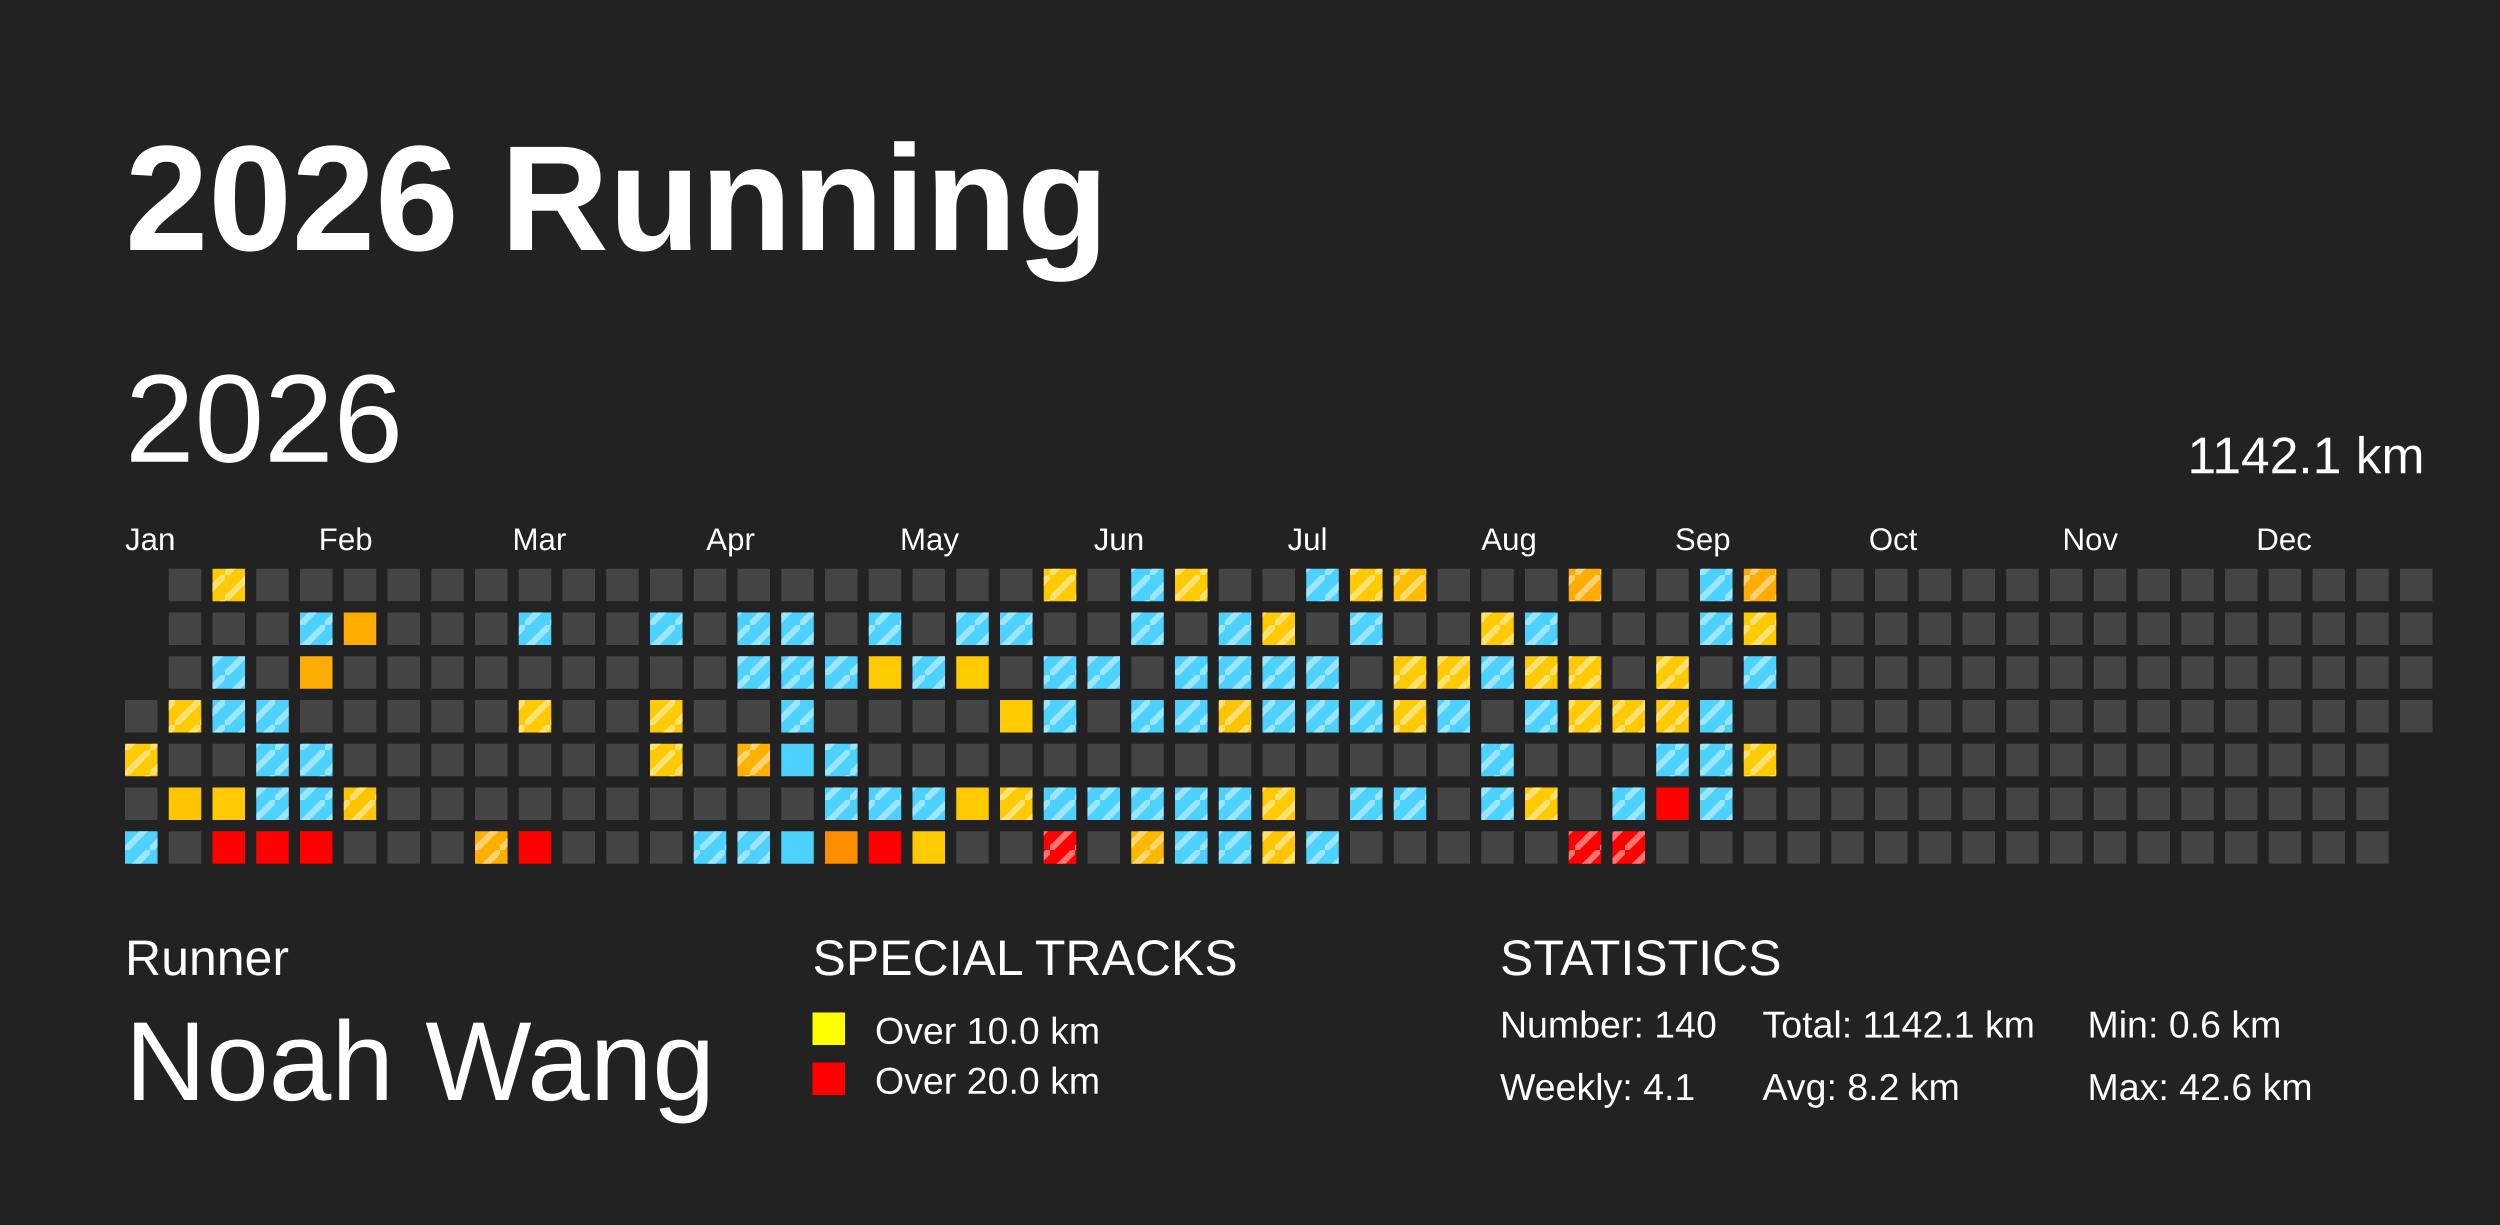
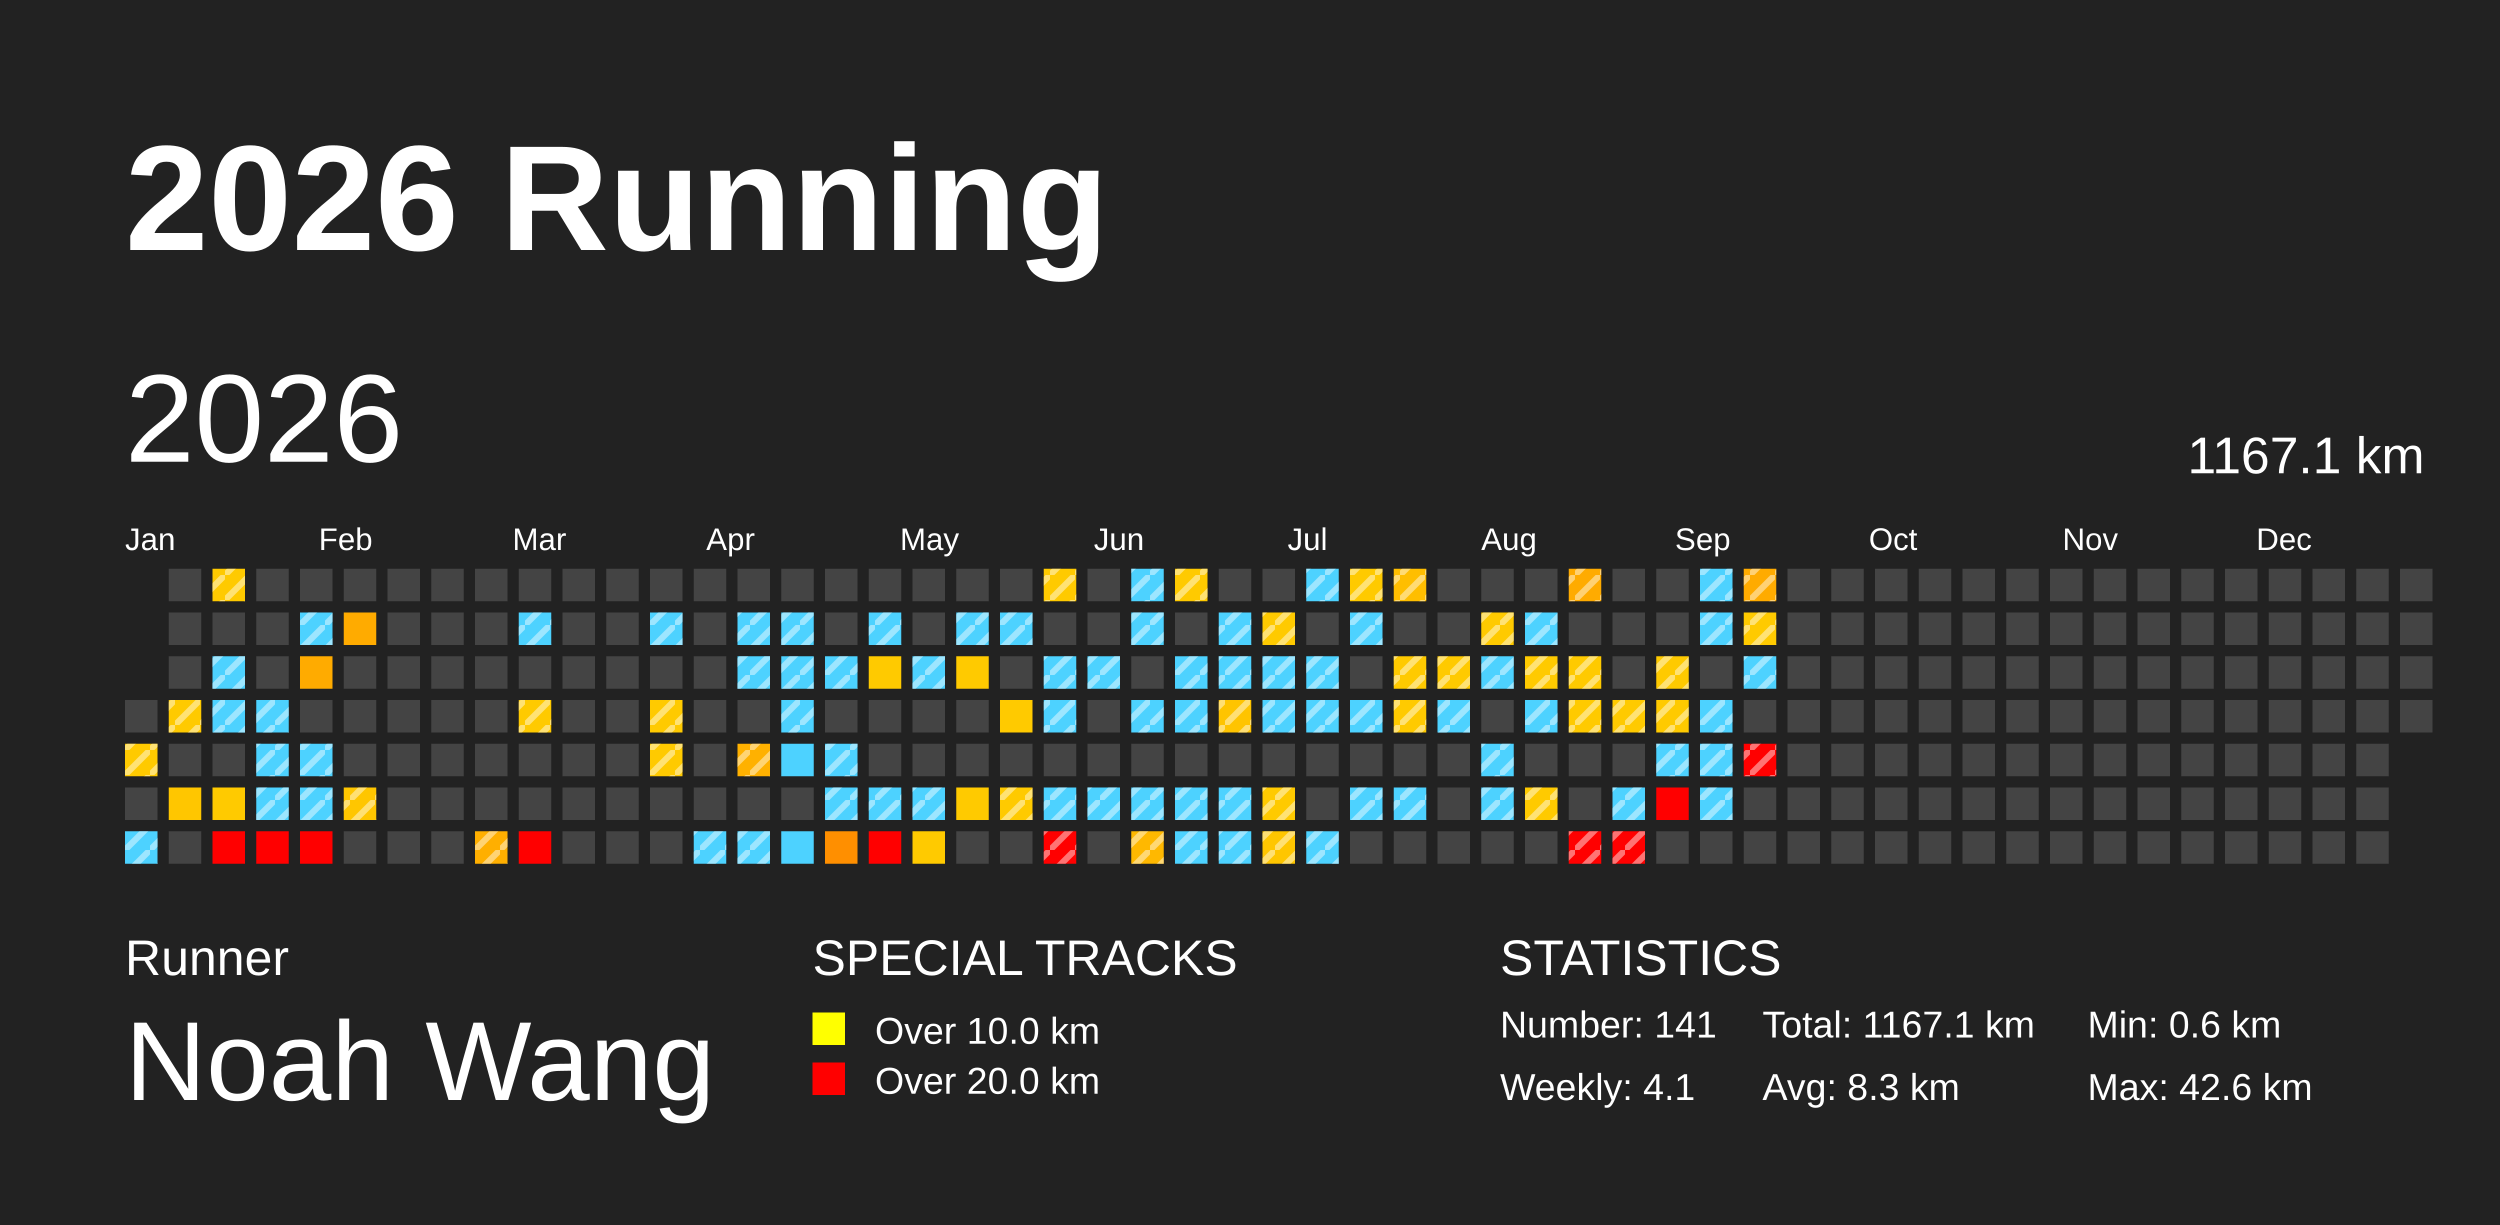
<svg xmlns="http://www.w3.org/2000/svg" baseProfile="full" height="98mm" version="1.1" viewBox="0,0,200,98" width="200mm">
  <defs>
    <pattern height="2" id="indoor-stripe" patternUnits="userSpaceOnUse" width="2">
      <line stroke="white" stroke-opacity="0.45" stroke-width="0.5" x1="0" x2="2" y1="2" y2="0" />
    </pattern>
  </defs>
  <rect fill="#222222" height="98" width="200" x="0" y="0" />
  <text fill="#FFFFFF" style="font-size:12px; font-family:Arial; font-weight:bold;" x="10" y="20">2026 Running</text>
  <text fill="#FFFFFF" style="font-size:4px; font-family:Arial" x="10" y="78">Runner</text>
  <text fill="#FFFFFF" style="font-size:9px; font-family:Arial" x="10" y="88">Noah Wang</text>
  <text fill="#FFFFFF" style="font-size:4px; font-family:Arial" x="65" y="78">SPECIAL TRACKS</text>
  <rect fill="yellow" height="2.6" width="2.6" x="65" y="81" />
  <text fill="#FFFFFF" style="font-size:3px; font-family:Arial" x="70" y="83.5">Over 10.0 km</text>
  <rect fill="red" height="2.6" width="2.6" x="65" y="85" />
  <text fill="#FFFFFF" style="font-size:3px; font-family:Arial" x="70" y="87.5">Over 20.0 km</text>
  <text fill="#FFFFFF" style="font-size:4px; font-family:Arial" x="120" y="78">STATISTICS</text>
-   <text fill="#FFFFFF" style="font-size:3px; font-family:Arial" x="120" y="83">Number: 140</text>
+   <text fill="#FFFFFF" style="font-size:3px; font-family:Arial" x="120" y="83">Number: 141</text>
  <text fill="#FFFFFF" style="font-size:3px; font-family:Arial" x="120" y="88">Weekly: 4.1</text>
-   <text fill="#FFFFFF" style="font-size:3px; font-family:Arial" x="141" y="83">Total: 1142.1 km</text>
-   <text fill="#FFFFFF" style="font-size:3px; font-family:Arial" x="141" y="88">Avg: 8.2 km</text>
+   <text fill="#FFFFFF" style="font-size:3px; font-family:Arial" x="141" y="83">Total: 1167.1 km</text>
+   <text fill="#FFFFFF" style="font-size:3px; font-family:Arial" x="141" y="88">Avg: 8.3 km</text>
  <text fill="#FFFFFF" style="font-size:3px; font-family:Arial" x="167" y="83">Min: 0.6 km</text>
  <text fill="#FFFFFF" style="font-size:3px; font-family:Arial" x="167" y="88">Max: 42.6 km</text>
  <text dominant-baseline="hanging" fill="#FFFFFF" style="font-size:10.0px; font-family:Arial;" x="10" y="30">2026</text>
-   <text dominant-baseline="hanging" fill="#FFFFFF" style="font-size:4.125px; font-family:Arial;" x="175" y="35">1142.1 km</text>
+   <text dominant-baseline="hanging" fill="#FFFFFF" style="font-size:4.125px; font-family:Arial;" x="175" y="35">1167.1 km</text>
  <text fill="#FFFFFF" style="font-size:2.5px; font-family:Arial" x="10.0" y="44">Jan</text>
  <text fill="#FFFFFF" style="font-size:2.5px; font-family:Arial" x="25.5" y="44">Feb</text>
  <text fill="#FFFFFF" style="font-size:2.5px; font-family:Arial" x="41.0" y="44">Mar</text>
  <text fill="#FFFFFF" style="font-size:2.5px; font-family:Arial" x="56.5" y="44">Apr</text>
  <text fill="#FFFFFF" style="font-size:2.5px; font-family:Arial" x="72.0" y="44">May</text>
  <text fill="#FFFFFF" style="font-size:2.5px; font-family:Arial" x="87.5" y="44">Jun</text>
  <text fill="#FFFFFF" style="font-size:2.5px; font-family:Arial" x="103.0" y="44">Jul</text>
  <text fill="#FFFFFF" style="font-size:2.5px; font-family:Arial" x="118.5" y="44">Aug</text>
  <text fill="#FFFFFF" style="font-size:2.5px; font-family:Arial" x="134.0" y="44">Sep</text>
  <text fill="#FFFFFF" style="font-size:2.5px; font-family:Arial" x="149.5" y="44">Oct</text>
  <text fill="#FFFFFF" style="font-size:2.5px; font-family:Arial" x="165.0" y="44">Nov</text>
  <text fill="#FFFFFF" style="font-size:2.5px; font-family:Arial" x="180.5" y="44">Dec</text>
  <rect fill="#444444" height="2.6" width="2.6" x="10.0" y="56.0" />
  <rect fill="#ffca00" height="2.6" width="2.6" x="10.0" y="59.5" />
  <rect fill="url(#indoor-stripe)" height="2.6" style="pointer-events: none;" width="2.6" x="10.0" y="59.5" />
  <rect fill="#444444" height="2.6" width="2.6" x="10.0" y="63.0" />
  <rect fill="#4dd2ff" height="2.6" width="2.6" x="10.0" y="66.5" />
  <rect fill="url(#indoor-stripe)" height="2.6" style="pointer-events: none;" width="2.6" x="10.0" y="66.5" />
  <rect fill="#444444" height="2.6" width="2.6" x="13.5" y="45.5" />
  <rect fill="#444444" height="2.6" width="2.6" x="13.5" y="49.0" />
  <rect fill="#444444" height="2.6" width="2.6" x="13.5" y="52.5" />
  <rect fill="#ffca00" height="2.6" width="2.6" x="13.5" y="56.0" />
  <rect fill="url(#indoor-stripe)" height="2.6" style="pointer-events: none;" width="2.6" x="13.5" y="56.0" />
  <rect fill="#444444" height="2.6" width="2.6" x="13.5" y="59.5" />
  <rect fill="#ffc600" height="2.6" width="2.6" x="13.5" y="63.0" />
  <rect fill="#444444" height="2.6" width="2.6" x="13.5" y="66.5" />
  <rect fill="#ffca00" height="2.6" width="2.6" x="17.0" y="45.5" />
  <rect fill="url(#indoor-stripe)" height="2.6" style="pointer-events: none;" width="2.6" x="17.0" y="45.5" />
  <rect fill="#444444" height="2.6" width="2.6" x="17.0" y="49.0" />
  <rect fill="#4dd2ff" height="2.6" width="2.6" x="17.0" y="52.5" />
  <rect fill="url(#indoor-stripe)" height="2.6" style="pointer-events: none;" width="2.6" x="17.0" y="52.5" />
  <rect fill="#4dd2ff" height="2.6" width="2.6" x="17.0" y="56.0" />
  <rect fill="url(#indoor-stripe)" height="2.6" style="pointer-events: none;" width="2.6" x="17.0" y="56.0" />
  <rect fill="#444444" height="2.6" width="2.6" x="17.0" y="59.5" />
  <rect fill="#ffca00" height="2.6" width="2.6" x="17.0" y="63.0" />
  <rect fill="red" height="2.6" width="2.6" x="17.0" y="66.5" />
  <rect fill="#444444" height="2.6" width="2.6" x="20.5" y="45.5" />
  <rect fill="#444444" height="2.6" width="2.6" x="20.5" y="49.0" />
  <rect fill="#444444" height="2.6" width="2.6" x="20.5" y="52.5" />
  <rect fill="#4dd2ff" height="2.6" width="2.6" x="20.5" y="56.0" />
  <rect fill="url(#indoor-stripe)" height="2.6" style="pointer-events: none;" width="2.6" x="20.5" y="56.0" />
  <rect fill="#4dd2ff" height="2.6" width="2.6" x="20.5" y="59.5" />
  <rect fill="url(#indoor-stripe)" height="2.6" style="pointer-events: none;" width="2.6" x="20.5" y="59.5" />
  <rect fill="#4dd2ff" height="2.6" width="2.6" x="20.5" y="63.0" />
  <rect fill="url(#indoor-stripe)" height="2.6" style="pointer-events: none;" width="2.6" x="20.5" y="63.0" />
  <rect fill="red" height="2.6" width="2.6" x="20.5" y="66.5" />
  <rect fill="#444444" height="2.6" width="2.6" x="24.0" y="45.5" />
  <rect fill="#4dd2ff" height="2.6" width="2.6" x="24.0" y="49.0" />
  <rect fill="url(#indoor-stripe)" height="2.6" style="pointer-events: none;" width="2.6" x="24.0" y="49.0" />
  <rect fill="#ffab00" height="2.6" width="2.6" x="24.0" y="52.5" />
  <rect fill="#444444" height="2.6" width="2.6" x="24.0" y="56.0" />
  <rect fill="#4dd2ff" height="2.6" width="2.6" x="24.0" y="59.5" />
  <rect fill="url(#indoor-stripe)" height="2.6" style="pointer-events: none;" width="2.6" x="24.0" y="59.5" />
  <rect fill="#4dd2ff" height="2.6" width="2.6" x="24.0" y="63.0" />
  <rect fill="url(#indoor-stripe)" height="2.6" style="pointer-events: none;" width="2.6" x="24.0" y="63.0" />
  <rect fill="red" height="2.6" width="2.6" x="24.0" y="66.5" />
  <rect fill="#444444" height="2.6" width="2.6" x="27.5" y="45.5" />
  <rect fill="#ffab00" height="2.6" width="2.6" x="27.5" y="49.0" />
  <rect fill="#444444" height="2.6" width="2.6" x="27.5" y="52.5" />
  <rect fill="#444444" height="2.6" width="2.6" x="27.5" y="56.0" />
  <rect fill="#444444" height="2.6" width="2.6" x="27.5" y="59.5" />
  <rect fill="#ffc600" height="2.6" width="2.6" x="27.5" y="63.0" />
  <rect fill="url(#indoor-stripe)" height="2.6" style="pointer-events: none;" width="2.6" x="27.5" y="63.0" />
  <rect fill="#444444" height="2.6" width="2.6" x="27.5" y="66.5" />
  <rect fill="#444444" height="2.6" width="2.6" x="31.0" y="45.5" />
  <rect fill="#444444" height="2.6" width="2.6" x="31.0" y="49.0" />
  <rect fill="#444444" height="2.6" width="2.6" x="31.0" y="52.5" />
  <rect fill="#444444" height="2.6" width="2.6" x="31.0" y="56.0" />
  <rect fill="#444444" height="2.6" width="2.6" x="31.0" y="59.5" />
  <rect fill="#444444" height="2.6" width="2.6" x="31.0" y="63.0" />
  <rect fill="#444444" height="2.6" width="2.6" x="31.0" y="66.5" />
  <rect fill="#444444" height="2.6" width="2.6" x="34.5" y="45.5" />
  <rect fill="#444444" height="2.6" width="2.6" x="34.5" y="49.0" />
  <rect fill="#444444" height="2.6" width="2.6" x="34.5" y="52.5" />
  <rect fill="#444444" height="2.6" width="2.6" x="34.5" y="56.0" />
  <rect fill="#444444" height="2.6" width="2.6" x="34.5" y="59.5" />
  <rect fill="#444444" height="2.6" width="2.6" x="34.5" y="63.0" />
  <rect fill="#444444" height="2.6" width="2.6" x="34.5" y="66.5" />
  <rect fill="#444444" height="2.6" width="2.6" x="38.0" y="45.5" />
  <rect fill="#444444" height="2.6" width="2.6" x="38.0" y="49.0" />
  <rect fill="#444444" height="2.6" width="2.6" x="38.0" y="52.5" />
  <rect fill="#444444" height="2.6" width="2.6" x="38.0" y="56.0" />
  <rect fill="#444444" height="2.6" width="2.6" x="38.0" y="59.5" />
  <rect fill="#444444" height="2.6" width="2.6" x="38.0" y="63.0" />
  <rect fill="#ffaf00" height="2.6" width="2.6" x="38.0" y="66.5" />
  <rect fill="url(#indoor-stripe)" height="2.6" style="pointer-events: none;" width="2.6" x="38.0" y="66.5" />
  <rect fill="#444444" height="2.6" width="2.6" x="41.5" y="45.5" />
  <rect fill="#4dd2ff" height="2.6" width="2.6" x="41.5" y="49.0" />
  <rect fill="url(#indoor-stripe)" height="2.6" style="pointer-events: none;" width="2.6" x="41.5" y="49.0" />
  <rect fill="#444444" height="2.6" width="2.6" x="41.5" y="52.5" />
  <rect fill="#ffca00" height="2.6" width="2.6" x="41.5" y="56.0" />
  <rect fill="url(#indoor-stripe)" height="2.6" style="pointer-events: none;" width="2.6" x="41.5" y="56.0" />
  <rect fill="#444444" height="2.6" width="2.6" x="41.5" y="59.5" />
  <rect fill="#444444" height="2.6" width="2.6" x="41.5" y="63.0" />
  <rect fill="red" height="2.6" width="2.6" x="41.5" y="66.5" />
  <rect fill="#444444" height="2.6" width="2.6" x="45.0" y="45.5" />
  <rect fill="#444444" height="2.6" width="2.6" x="45.0" y="49.0" />
  <rect fill="#444444" height="2.6" width="2.6" x="45.0" y="52.5" />
  <rect fill="#444444" height="2.6" width="2.6" x="45.0" y="56.0" />
  <rect fill="#444444" height="2.6" width="2.6" x="45.0" y="59.5" />
  <rect fill="#444444" height="2.6" width="2.6" x="45.0" y="63.0" />
  <rect fill="#444444" height="2.6" width="2.6" x="45.0" y="66.5" />
  <rect fill="#444444" height="2.6" width="2.6" x="48.5" y="45.5" />
  <rect fill="#444444" height="2.6" width="2.6" x="48.5" y="49.0" />
  <rect fill="#444444" height="2.6" width="2.6" x="48.5" y="52.5" />
  <rect fill="#444444" height="2.6" width="2.6" x="48.5" y="56.0" />
  <rect fill="#444444" height="2.6" width="2.6" x="48.5" y="59.5" />
  <rect fill="#444444" height="2.6" width="2.6" x="48.5" y="63.0" />
  <rect fill="#444444" height="2.6" width="2.6" x="48.5" y="66.5" />
  <rect fill="#444444" height="2.6" width="2.6" x="52.0" y="45.5" />
  <rect fill="#4dd2ff" height="2.6" width="2.6" x="52.0" y="49.0" />
  <rect fill="url(#indoor-stripe)" height="2.6" style="pointer-events: none;" width="2.6" x="52.0" y="49.0" />
  <rect fill="#444444" height="2.6" width="2.6" x="52.0" y="52.5" />
  <rect fill="#ffca00" height="2.6" width="2.6" x="52.0" y="56.0" />
  <rect fill="url(#indoor-stripe)" height="2.6" style="pointer-events: none;" width="2.6" x="52.0" y="56.0" />
  <rect fill="#ffca00" height="2.6" width="2.6" x="52.0" y="59.5" />
  <rect fill="url(#indoor-stripe)" height="2.6" style="pointer-events: none;" width="2.6" x="52.0" y="59.5" />
  <rect fill="#444444" height="2.6" width="2.6" x="52.0" y="63.0" />
  <rect fill="#444444" height="2.6" width="2.6" x="52.0" y="66.5" />
  <rect fill="#444444" height="2.6" width="2.6" x="55.5" y="45.5" />
  <rect fill="#444444" height="2.6" width="2.6" x="55.5" y="49.0" />
  <rect fill="#444444" height="2.6" width="2.6" x="55.5" y="52.5" />
  <rect fill="#444444" height="2.6" width="2.6" x="55.5" y="56.0" />
  <rect fill="#444444" height="2.6" width="2.6" x="55.5" y="59.5" />
  <rect fill="#444444" height="2.6" width="2.6" x="55.5" y="63.0" />
  <rect fill="#4dd2ff" height="2.6" width="2.6" x="55.5" y="66.5" />
  <rect fill="url(#indoor-stripe)" height="2.6" style="pointer-events: none;" width="2.6" x="55.5" y="66.5" />
  <rect fill="#444444" height="2.6" width="2.6" x="59.0" y="45.5" />
  <rect fill="#4dd2ff" height="2.6" width="2.6" x="59.0" y="49.0" />
  <rect fill="url(#indoor-stripe)" height="2.6" style="pointer-events: none;" width="2.6" x="59.0" y="49.0" />
  <rect fill="#4dd2ff" height="2.6" width="2.6" x="59.0" y="52.5" />
  <rect fill="url(#indoor-stripe)" height="2.6" style="pointer-events: none;" width="2.6" x="59.0" y="52.5" />
  <rect fill="#444444" height="2.6" width="2.6" x="59.0" y="56.0" />
  <rect fill="#ffb100" height="2.6" width="2.6" x="59.0" y="59.5" />
  <rect fill="url(#indoor-stripe)" height="2.6" style="pointer-events: none;" width="2.6" x="59.0" y="59.5" />
  <rect fill="#444444" height="2.6" width="2.6" x="59.0" y="63.0" />
  <rect fill="#4dd2ff" height="2.6" width="2.6" x="59.0" y="66.5" />
  <rect fill="url(#indoor-stripe)" height="2.6" style="pointer-events: none;" width="2.6" x="59.0" y="66.5" />
  <rect fill="#444444" height="2.6" width="2.6" x="62.5" y="45.5" />
  <rect fill="#4dd2ff" height="2.6" width="2.6" x="62.5" y="49.0" />
  <rect fill="url(#indoor-stripe)" height="2.6" style="pointer-events: none;" width="2.6" x="62.5" y="49.0" />
  <rect fill="#4dd2ff" height="2.6" width="2.6" x="62.5" y="52.5" />
  <rect fill="url(#indoor-stripe)" height="2.6" style="pointer-events: none;" width="2.6" x="62.5" y="52.5" />
  <rect fill="#4dd2ff" height="2.6" width="2.6" x="62.5" y="56.0" />
  <rect fill="url(#indoor-stripe)" height="2.6" style="pointer-events: none;" width="2.6" x="62.5" y="56.0" />
  <rect fill="#4dd2ff" height="2.6" width="2.6" x="62.5" y="59.5" />
  <rect fill="#444444" height="2.6" width="2.6" x="62.5" y="63.0" />
  <rect fill="#4dd2ff" height="2.6" width="2.6" x="62.5" y="66.5" />
  <rect fill="#444444" height="2.6" width="2.6" x="66.0" y="45.5" />
  <rect fill="#444444" height="2.6" width="2.6" x="66.0" y="49.0" />
  <rect fill="#4dd2ff" height="2.6" width="2.6" x="66.0" y="52.5" />
  <rect fill="url(#indoor-stripe)" height="2.6" style="pointer-events: none;" width="2.6" x="66.0" y="52.5" />
  <rect fill="#444444" height="2.6" width="2.6" x="66.0" y="56.0" />
  <rect fill="#4dd2ff" height="2.6" width="2.6" x="66.0" y="59.5" />
  <rect fill="url(#indoor-stripe)" height="2.6" style="pointer-events: none;" width="2.6" x="66.0" y="59.5" />
  <rect fill="#4dd2ff" height="2.6" width="2.6" x="66.0" y="63.0" />
  <rect fill="url(#indoor-stripe)" height="2.6" style="pointer-events: none;" width="2.6" x="66.0" y="63.0" />
  <rect fill="#ff8f00" height="2.6" width="2.6" x="66.0" y="66.5" />
  <rect fill="#444444" height="2.6" width="2.6" x="69.5" y="45.5" />
  <rect fill="#4dd2ff" height="2.6" width="2.6" x="69.5" y="49.0" />
  <rect fill="url(#indoor-stripe)" height="2.6" style="pointer-events: none;" width="2.6" x="69.5" y="49.0" />
  <rect fill="#ffca00" height="2.6" width="2.6" x="69.5" y="52.5" />
  <rect fill="#444444" height="2.6" width="2.6" x="69.5" y="56.0" />
  <rect fill="#444444" height="2.6" width="2.6" x="69.5" y="59.5" />
  <rect fill="#4dd2ff" height="2.6" width="2.6" x="69.5" y="63.0" />
  <rect fill="url(#indoor-stripe)" height="2.6" style="pointer-events: none;" width="2.6" x="69.5" y="63.0" />
  <rect fill="red" height="2.6" width="2.6" x="69.5" y="66.5" />
  <rect fill="#444444" height="2.6" width="2.6" x="73.0" y="45.5" />
  <rect fill="#444444" height="2.6" width="2.6" x="73.0" y="49.0" />
  <rect fill="#4dd2ff" height="2.6" width="2.6" x="73.0" y="52.5" />
  <rect fill="url(#indoor-stripe)" height="2.6" style="pointer-events: none;" width="2.6" x="73.0" y="52.5" />
  <rect fill="#444444" height="2.6" width="2.6" x="73.0" y="56.0" />
  <rect fill="#444444" height="2.6" width="2.6" x="73.0" y="59.5" />
  <rect fill="#4dd2ff" height="2.6" width="2.6" x="73.0" y="63.0" />
  <rect fill="url(#indoor-stripe)" height="2.6" style="pointer-events: none;" width="2.6" x="73.0" y="63.0" />
  <rect fill="#ffca00" height="2.6" width="2.6" x="73.0" y="66.5" />
  <rect fill="#444444" height="2.6" width="2.6" x="76.5" y="45.5" />
  <rect fill="#4dd2ff" height="2.6" width="2.6" x="76.5" y="49.0" />
  <rect fill="url(#indoor-stripe)" height="2.6" style="pointer-events: none;" width="2.6" x="76.5" y="49.0" />
  <rect fill="#ffca00" height="2.6" width="2.6" x="76.5" y="52.5" />
  <rect fill="#444444" height="2.6" width="2.6" x="76.5" y="56.0" />
  <rect fill="#444444" height="2.6" width="2.6" x="76.5" y="59.5" />
  <rect fill="#ffca00" height="2.6" width="2.6" x="76.5" y="63.0" />
  <rect fill="#444444" height="2.6" width="2.6" x="76.5" y="66.5" />
  <rect fill="#444444" height="2.6" width="2.6" x="80.0" y="45.5" />
  <rect fill="#4dd2ff" height="2.6" width="2.6" x="80.0" y="49.0" />
  <rect fill="url(#indoor-stripe)" height="2.6" style="pointer-events: none;" width="2.6" x="80.0" y="49.0" />
  <rect fill="#444444" height="2.6" width="2.6" x="80.0" y="52.5" />
  <rect fill="#ffca00" height="2.6" width="2.6" x="80.0" y="56.0" />
  <rect fill="#444444" height="2.6" width="2.6" x="80.0" y="59.5" />
  <rect fill="#ffca00" height="2.6" width="2.6" x="80.0" y="63.0" />
  <rect fill="url(#indoor-stripe)" height="2.6" style="pointer-events: none;" width="2.6" x="80.0" y="63.0" />
  <rect fill="#444444" height="2.6" width="2.6" x="80.0" y="66.5" />
  <rect fill="#ffca00" height="2.6" width="2.6" x="83.5" y="45.5" />
  <rect fill="url(#indoor-stripe)" height="2.6" style="pointer-events: none;" width="2.6" x="83.5" y="45.5" />
  <rect fill="#444444" height="2.6" width="2.6" x="83.5" y="49.0" />
  <rect fill="#4dd2ff" height="2.6" width="2.6" x="83.5" y="52.5" />
  <rect fill="url(#indoor-stripe)" height="2.6" style="pointer-events: none;" width="2.6" x="83.5" y="52.5" />
  <rect fill="#4dd2ff" height="2.6" width="2.6" x="83.5" y="56.0" />
  <rect fill="url(#indoor-stripe)" height="2.6" style="pointer-events: none;" width="2.6" x="83.5" y="56.0" />
  <rect fill="#444444" height="2.6" width="2.6" x="83.5" y="59.5" />
  <rect fill="#4dd2ff" height="2.6" width="2.6" x="83.5" y="63.0" />
  <rect fill="url(#indoor-stripe)" height="2.6" style="pointer-events: none;" width="2.6" x="83.5" y="63.0" />
  <rect fill="red" height="2.6" width="2.6" x="83.5" y="66.5" />
  <rect fill="url(#indoor-stripe)" height="2.6" style="pointer-events: none;" width="2.6" x="83.5" y="66.5" />
  <rect fill="#444444" height="2.6" width="2.6" x="87.0" y="45.5" />
  <rect fill="#444444" height="2.6" width="2.6" x="87.0" y="49.0" />
  <rect fill="#4dd2ff" height="2.6" width="2.6" x="87.0" y="52.5" />
  <rect fill="url(#indoor-stripe)" height="2.6" style="pointer-events: none;" width="2.6" x="87.0" y="52.5" />
  <rect fill="#444444" height="2.6" width="2.6" x="87.0" y="56.0" />
  <rect fill="#444444" height="2.6" width="2.6" x="87.0" y="59.5" />
  <rect fill="#4dd2ff" height="2.6" width="2.6" x="87.0" y="63.0" />
  <rect fill="url(#indoor-stripe)" height="2.6" style="pointer-events: none;" width="2.6" x="87.0" y="63.0" />
  <rect fill="#444444" height="2.6" width="2.6" x="87.0" y="66.5" />
  <rect fill="#4dd2ff" height="2.6" width="2.6" x="90.5" y="45.5" />
  <rect fill="url(#indoor-stripe)" height="2.6" style="pointer-events: none;" width="2.6" x="90.5" y="45.5" />
  <rect fill="#4dd2ff" height="2.6" width="2.6" x="90.5" y="49.0" />
  <rect fill="url(#indoor-stripe)" height="2.6" style="pointer-events: none;" width="2.6" x="90.5" y="49.0" />
  <rect fill="#444444" height="2.6" width="2.6" x="90.5" y="52.5" />
  <rect fill="#4dd2ff" height="2.6" width="2.6" x="90.5" y="56.0" />
  <rect fill="url(#indoor-stripe)" height="2.6" style="pointer-events: none;" width="2.6" x="90.5" y="56.0" />
  <rect fill="#444444" height="2.6" width="2.6" x="90.5" y="59.5" />
  <rect fill="#4dd2ff" height="2.6" width="2.6" x="90.5" y="63.0" />
  <rect fill="url(#indoor-stripe)" height="2.6" style="pointer-events: none;" width="2.6" x="90.5" y="63.0" />
  <rect fill="#ffb800" height="2.6" width="2.6" x="90.5" y="66.5" />
  <rect fill="url(#indoor-stripe)" height="2.6" style="pointer-events: none;" width="2.6" x="90.5" y="66.5" />
  <rect fill="#ffca00" height="2.6" width="2.6" x="94.0" y="45.5" />
  <rect fill="url(#indoor-stripe)" height="2.6" style="pointer-events: none;" width="2.6" x="94.0" y="45.5" />
  <rect fill="#444444" height="2.6" width="2.6" x="94.0" y="49.0" />
  <rect fill="#4dd2ff" height="2.6" width="2.6" x="94.0" y="52.5" />
  <rect fill="url(#indoor-stripe)" height="2.6" style="pointer-events: none;" width="2.6" x="94.0" y="52.5" />
  <rect fill="#4dd2ff" height="2.6" width="2.6" x="94.0" y="56.0" />
  <rect fill="url(#indoor-stripe)" height="2.6" style="pointer-events: none;" width="2.6" x="94.0" y="56.0" />
  <rect fill="#444444" height="2.6" width="2.6" x="94.0" y="59.5" />
  <rect fill="#4dd2ff" height="2.6" width="2.6" x="94.0" y="63.0" />
  <rect fill="url(#indoor-stripe)" height="2.6" style="pointer-events: none;" width="2.6" x="94.0" y="63.0" />
  <rect fill="#4dd2ff" height="2.6" width="2.6" x="94.0" y="66.5" />
  <rect fill="url(#indoor-stripe)" height="2.6" style="pointer-events: none;" width="2.6" x="94.0" y="66.5" />
  <rect fill="#444444" height="2.6" width="2.6" x="97.5" y="45.5" />
  <rect fill="#4dd2ff" height="2.6" width="2.6" x="97.5" y="49.0" />
  <rect fill="url(#indoor-stripe)" height="2.6" style="pointer-events: none;" width="2.6" x="97.5" y="49.0" />
  <rect fill="#4dd2ff" height="2.6" width="2.6" x="97.5" y="52.5" />
  <rect fill="url(#indoor-stripe)" height="2.6" style="pointer-events: none;" width="2.6" x="97.5" y="52.5" />
  <rect fill="#ffc400" height="2.6" width="2.6" x="97.5" y="56.0" />
  <rect fill="url(#indoor-stripe)" height="2.6" style="pointer-events: none;" width="2.6" x="97.5" y="56.0" />
  <rect fill="#444444" height="2.6" width="2.6" x="97.5" y="59.5" />
  <rect fill="#4dd2ff" height="2.6" width="2.6" x="97.5" y="63.0" />
  <rect fill="url(#indoor-stripe)" height="2.6" style="pointer-events: none;" width="2.6" x="97.5" y="63.0" />
  <rect fill="#4dd2ff" height="2.6" width="2.6" x="97.5" y="66.5" />
  <rect fill="url(#indoor-stripe)" height="2.6" style="pointer-events: none;" width="2.6" x="97.5" y="66.5" />
  <rect fill="#444444" height="2.6" width="2.6" x="101.0" y="45.5" />
  <rect fill="#ffca00" height="2.6" width="2.6" x="101.0" y="49.0" />
  <rect fill="url(#indoor-stripe)" height="2.6" style="pointer-events: none;" width="2.6" x="101.0" y="49.0" />
  <rect fill="#4dd2ff" height="2.6" width="2.6" x="101.0" y="52.5" />
  <rect fill="url(#indoor-stripe)" height="2.6" style="pointer-events: none;" width="2.6" x="101.0" y="52.5" />
  <rect fill="#4dd2ff" height="2.6" width="2.6" x="101.0" y="56.0" />
  <rect fill="url(#indoor-stripe)" height="2.6" style="pointer-events: none;" width="2.6" x="101.0" y="56.0" />
  <rect fill="#444444" height="2.6" width="2.6" x="101.0" y="59.5" />
  <rect fill="#ffca00" height="2.6" width="2.6" x="101.0" y="63.0" />
  <rect fill="url(#indoor-stripe)" height="2.6" style="pointer-events: none;" width="2.6" x="101.0" y="63.0" />
  <rect fill="#ffc600" height="2.6" width="2.6" x="101.0" y="66.5" />
  <rect fill="url(#indoor-stripe)" height="2.6" style="pointer-events: none;" width="2.6" x="101.0" y="66.5" />
  <rect fill="#4dd2ff" height="2.6" width="2.6" x="104.5" y="45.5" />
  <rect fill="url(#indoor-stripe)" height="2.6" style="pointer-events: none;" width="2.6" x="104.5" y="45.5" />
  <rect fill="#444444" height="2.6" width="2.6" x="104.5" y="49.0" />
  <rect fill="#4dd2ff" height="2.6" width="2.6" x="104.5" y="52.5" />
  <rect fill="url(#indoor-stripe)" height="2.6" style="pointer-events: none;" width="2.6" x="104.5" y="52.5" />
  <rect fill="#4dd2ff" height="2.6" width="2.6" x="104.5" y="56.0" />
  <rect fill="url(#indoor-stripe)" height="2.6" style="pointer-events: none;" width="2.6" x="104.5" y="56.0" />
  <rect fill="#444444" height="2.6" width="2.6" x="104.5" y="59.5" />
  <rect fill="#444444" height="2.6" width="2.6" x="104.5" y="63.0" />
  <rect fill="#4dd2ff" height="2.6" width="2.6" x="104.5" y="66.5" />
  <rect fill="url(#indoor-stripe)" height="2.6" style="pointer-events: none;" width="2.6" x="104.5" y="66.5" />
  <rect fill="#ffca00" height="2.6" width="2.6" x="108.0" y="45.5" />
  <rect fill="url(#indoor-stripe)" height="2.6" style="pointer-events: none;" width="2.6" x="108.0" y="45.5" />
  <rect fill="#4dd2ff" height="2.6" width="2.6" x="108.0" y="49.0" />
  <rect fill="url(#indoor-stripe)" height="2.6" style="pointer-events: none;" width="2.6" x="108.0" y="49.0" />
  <rect fill="#444444" height="2.6" width="2.6" x="108.0" y="52.5" />
  <rect fill="#4dd2ff" height="2.6" width="2.6" x="108.0" y="56.0" />
  <rect fill="url(#indoor-stripe)" height="2.6" style="pointer-events: none;" width="2.6" x="108.0" y="56.0" />
  <rect fill="#444444" height="2.6" width="2.6" x="108.0" y="59.5" />
  <rect fill="#4dd2ff" height="2.6" width="2.6" x="108.0" y="63.0" />
  <rect fill="url(#indoor-stripe)" height="2.6" style="pointer-events: none;" width="2.6" x="108.0" y="63.0" />
  <rect fill="#444444" height="2.6" width="2.6" x="108.0" y="66.5" />
  <rect fill="#ffbe00" height="2.6" width="2.6" x="111.5" y="45.5" />
  <rect fill="url(#indoor-stripe)" height="2.6" style="pointer-events: none;" width="2.6" x="111.5" y="45.5" />
  <rect fill="#444444" height="2.6" width="2.6" x="111.5" y="49.0" />
  <rect fill="#ffca00" height="2.6" width="2.6" x="111.5" y="52.5" />
  <rect fill="url(#indoor-stripe)" height="2.6" style="pointer-events: none;" width="2.6" x="111.5" y="52.5" />
  <rect fill="#ffca00" height="2.6" width="2.6" x="111.5" y="56.0" />
  <rect fill="url(#indoor-stripe)" height="2.6" style="pointer-events: none;" width="2.6" x="111.5" y="56.0" />
  <rect fill="#444444" height="2.6" width="2.6" x="111.5" y="59.5" />
  <rect fill="#4dd2ff" height="2.6" width="2.6" x="111.5" y="63.0" />
  <rect fill="url(#indoor-stripe)" height="2.6" style="pointer-events: none;" width="2.6" x="111.5" y="63.0" />
  <rect fill="#444444" height="2.6" width="2.6" x="111.5" y="66.5" />
  <rect fill="#444444" height="2.6" width="2.6" x="115.0" y="45.5" />
  <rect fill="#444444" height="2.6" width="2.6" x="115.0" y="49.0" />
  <rect fill="#ffca00" height="2.6" width="2.6" x="115.0" y="52.5" />
  <rect fill="url(#indoor-stripe)" height="2.6" style="pointer-events: none;" width="2.6" x="115.0" y="52.5" />
  <rect fill="#4dd2ff" height="2.6" width="2.6" x="115.0" y="56.0" />
  <rect fill="url(#indoor-stripe)" height="2.6" style="pointer-events: none;" width="2.6" x="115.0" y="56.0" />
  <rect fill="#444444" height="2.6" width="2.6" x="115.0" y="59.5" />
  <rect fill="#444444" height="2.6" width="2.6" x="115.0" y="63.0" />
  <rect fill="#444444" height="2.6" width="2.6" x="115.0" y="66.5" />
  <rect fill="#444444" height="2.6" width="2.6" x="118.5" y="45.5" />
  <rect fill="#ffca00" height="2.6" width="2.6" x="118.5" y="49.0" />
  <rect fill="url(#indoor-stripe)" height="2.6" style="pointer-events: none;" width="2.6" x="118.5" y="49.0" />
  <rect fill="#4dd2ff" height="2.6" width="2.6" x="118.5" y="52.5" />
  <rect fill="url(#indoor-stripe)" height="2.6" style="pointer-events: none;" width="2.6" x="118.5" y="52.5" />
  <rect fill="#444444" height="2.6" width="2.6" x="118.5" y="56.0" />
  <rect fill="#4dd2ff" height="2.6" width="2.6" x="118.5" y="59.5" />
  <rect fill="url(#indoor-stripe)" height="2.6" style="pointer-events: none;" width="2.6" x="118.5" y="59.5" />
  <rect fill="#4dd2ff" height="2.6" width="2.6" x="118.5" y="63.0" />
  <rect fill="url(#indoor-stripe)" height="2.6" style="pointer-events: none;" width="2.6" x="118.5" y="63.0" />
  <rect fill="#444444" height="2.6" width="2.6" x="118.5" y="66.5" />
  <rect fill="#444444" height="2.6" width="2.6" x="122.0" y="45.5" />
  <rect fill="#4dd2ff" height="2.6" width="2.6" x="122.0" y="49.0" />
  <rect fill="url(#indoor-stripe)" height="2.6" style="pointer-events: none;" width="2.6" x="122.0" y="49.0" />
  <rect fill="#ffca00" height="2.6" width="2.6" x="122.0" y="52.5" />
  <rect fill="url(#indoor-stripe)" height="2.6" style="pointer-events: none;" width="2.6" x="122.0" y="52.5" />
  <rect fill="#4dd2ff" height="2.6" width="2.6" x="122.0" y="56.0" />
  <rect fill="url(#indoor-stripe)" height="2.6" style="pointer-events: none;" width="2.6" x="122.0" y="56.0" />
  <rect fill="#444444" height="2.6" width="2.6" x="122.0" y="59.5" />
  <rect fill="#ffca00" height="2.6" width="2.6" x="122.0" y="63.0" />
  <rect fill="url(#indoor-stripe)" height="2.6" style="pointer-events: none;" width="2.6" x="122.0" y="63.0" />
  <rect fill="#444444" height="2.6" width="2.6" x="122.0" y="66.5" />
  <rect fill="#ffab00" height="2.6" width="2.6" x="125.5" y="45.5" />
  <rect fill="url(#indoor-stripe)" height="2.6" style="pointer-events: none;" width="2.6" x="125.5" y="45.5" />
  <rect fill="#444444" height="2.6" width="2.6" x="125.5" y="49.0" />
  <rect fill="#ffca00" height="2.6" width="2.6" x="125.5" y="52.5" />
  <rect fill="url(#indoor-stripe)" height="2.6" style="pointer-events: none;" width="2.6" x="125.5" y="52.5" />
  <rect fill="#ffca00" height="2.6" width="2.6" x="125.5" y="56.0" />
  <rect fill="url(#indoor-stripe)" height="2.6" style="pointer-events: none;" width="2.6" x="125.5" y="56.0" />
  <rect fill="#444444" height="2.6" width="2.6" x="125.5" y="59.5" />
  <rect fill="#444444" height="2.6" width="2.6" x="125.5" y="63.0" />
  <rect fill="red" height="2.6" width="2.6" x="125.5" y="66.5" />
  <rect fill="url(#indoor-stripe)" height="2.6" style="pointer-events: none;" width="2.6" x="125.5" y="66.5" />
  <rect fill="#444444" height="2.6" width="2.6" x="129.0" y="45.5" />
  <rect fill="#444444" height="2.6" width="2.6" x="129.0" y="49.0" />
  <rect fill="#444444" height="2.6" width="2.6" x="129.0" y="52.5" />
  <rect fill="#ffca00" height="2.6" width="2.6" x="129.0" y="56.0" />
  <rect fill="url(#indoor-stripe)" height="2.6" style="pointer-events: none;" width="2.6" x="129.0" y="56.0" />
  <rect fill="#444444" height="2.6" width="2.6" x="129.0" y="59.5" />
  <rect fill="#4dd2ff" height="2.6" width="2.6" x="129.0" y="63.0" />
  <rect fill="url(#indoor-stripe)" height="2.6" style="pointer-events: none;" width="2.6" x="129.0" y="63.0" />
  <rect fill="red" height="2.6" width="2.6" x="129.0" y="66.5" />
  <rect fill="url(#indoor-stripe)" height="2.6" style="pointer-events: none;" width="2.6" x="129.0" y="66.5" />
  <rect fill="#444444" height="2.6" width="2.6" x="132.5" y="45.5" />
  <rect fill="#444444" height="2.6" width="2.6" x="132.5" y="49.0" />
  <rect fill="#ffca00" height="2.6" width="2.6" x="132.5" y="52.5" />
  <rect fill="url(#indoor-stripe)" height="2.6" style="pointer-events: none;" width="2.6" x="132.5" y="52.5" />
  <rect fill="#ffca00" height="2.6" width="2.6" x="132.5" y="56.0" />
  <rect fill="url(#indoor-stripe)" height="2.6" style="pointer-events: none;" width="2.6" x="132.5" y="56.0" />
  <rect fill="#4dd2ff" height="2.6" width="2.6" x="132.5" y="59.5" />
  <rect fill="url(#indoor-stripe)" height="2.6" style="pointer-events: none;" width="2.6" x="132.5" y="59.5" />
  <rect fill="red" height="2.6" width="2.6" x="132.5" y="63.0" />
  <rect fill="#444444" height="2.6" width="2.6" x="132.5" y="66.5" />
  <rect fill="#4dd2ff" height="2.6" width="2.6" x="136.0" y="45.5" />
  <rect fill="url(#indoor-stripe)" height="2.6" style="pointer-events: none;" width="2.6" x="136.0" y="45.5" />
  <rect fill="#4dd2ff" height="2.6" width="2.6" x="136.0" y="49.0" />
  <rect fill="url(#indoor-stripe)" height="2.6" style="pointer-events: none;" width="2.6" x="136.0" y="49.0" />
  <rect fill="#444444" height="2.6" width="2.6" x="136.0" y="52.5" />
  <rect fill="#4dd2ff" height="2.6" width="2.6" x="136.0" y="56.0" />
  <rect fill="url(#indoor-stripe)" height="2.6" style="pointer-events: none;" width="2.6" x="136.0" y="56.0" />
  <rect fill="#4dd2ff" height="2.6" width="2.6" x="136.0" y="59.5" />
  <rect fill="url(#indoor-stripe)" height="2.6" style="pointer-events: none;" width="2.6" x="136.0" y="59.5" />
  <rect fill="#4dd2ff" height="2.6" width="2.6" x="136.0" y="63.0" />
  <rect fill="url(#indoor-stripe)" height="2.6" style="pointer-events: none;" width="2.6" x="136.0" y="63.0" />
  <rect fill="#444444" height="2.6" width="2.6" x="136.0" y="66.5" />
  <rect fill="#ffab00" height="2.6" width="2.6" x="139.5" y="45.5" />
  <rect fill="url(#indoor-stripe)" height="2.6" style="pointer-events: none;" width="2.6" x="139.5" y="45.5" />
  <rect fill="#ffca00" height="2.6" width="2.6" x="139.5" y="49.0" />
  <rect fill="url(#indoor-stripe)" height="2.6" style="pointer-events: none;" width="2.6" x="139.5" y="49.0" />
  <rect fill="#4dd2ff" height="2.6" width="2.6" x="139.5" y="52.5" />
  <rect fill="url(#indoor-stripe)" height="2.6" style="pointer-events: none;" width="2.6" x="139.5" y="52.5" />
  <rect fill="#444444" height="2.6" width="2.6" x="139.5" y="56.0" />
-   <rect fill="#ffca00" height="2.6" width="2.6" x="139.5" y="59.5" />
+   <rect fill="red" height="2.6" width="2.6" x="139.5" y="59.5" />
  <rect fill="url(#indoor-stripe)" height="2.6" style="pointer-events: none;" width="2.6" x="139.5" y="59.5" />
  <rect fill="#444444" height="2.6" width="2.6" x="139.5" y="63.0" />
  <rect fill="#444444" height="2.6" width="2.6" x="139.5" y="66.5" />
  <rect fill="#444444" height="2.6" width="2.6" x="143.0" y="45.5" />
  <rect fill="#444444" height="2.6" width="2.6" x="143.0" y="49.0" />
  <rect fill="#444444" height="2.6" width="2.6" x="143.0" y="52.5" />
  <rect fill="#444444" height="2.6" width="2.6" x="143.0" y="56.0" />
  <rect fill="#444444" height="2.6" width="2.6" x="143.0" y="59.5" />
  <rect fill="#444444" height="2.6" width="2.6" x="143.0" y="63.0" />
  <rect fill="#444444" height="2.6" width="2.6" x="143.0" y="66.5" />
  <rect fill="#444444" height="2.6" width="2.6" x="146.5" y="45.5" />
  <rect fill="#444444" height="2.6" width="2.6" x="146.5" y="49.0" />
  <rect fill="#444444" height="2.6" width="2.6" x="146.5" y="52.5" />
  <rect fill="#444444" height="2.6" width="2.6" x="146.5" y="56.0" />
  <rect fill="#444444" height="2.6" width="2.6" x="146.5" y="59.5" />
  <rect fill="#444444" height="2.6" width="2.6" x="146.5" y="63.0" />
  <rect fill="#444444" height="2.6" width="2.6" x="146.5" y="66.5" />
  <rect fill="#444444" height="2.6" width="2.6" x="150.0" y="45.5" />
  <rect fill="#444444" height="2.6" width="2.6" x="150.0" y="49.0" />
  <rect fill="#444444" height="2.6" width="2.6" x="150.0" y="52.5" />
  <rect fill="#444444" height="2.6" width="2.6" x="150.0" y="56.0" />
  <rect fill="#444444" height="2.6" width="2.6" x="150.0" y="59.5" />
  <rect fill="#444444" height="2.6" width="2.6" x="150.0" y="63.0" />
  <rect fill="#444444" height="2.6" width="2.6" x="150.0" y="66.5" />
  <rect fill="#444444" height="2.6" width="2.6" x="153.5" y="45.5" />
  <rect fill="#444444" height="2.6" width="2.6" x="153.5" y="49.0" />
  <rect fill="#444444" height="2.6" width="2.6" x="153.5" y="52.5" />
  <rect fill="#444444" height="2.6" width="2.6" x="153.5" y="56.0" />
  <rect fill="#444444" height="2.6" width="2.6" x="153.5" y="59.5" />
  <rect fill="#444444" height="2.6" width="2.6" x="153.5" y="63.0" />
  <rect fill="#444444" height="2.6" width="2.6" x="153.5" y="66.5" />
  <rect fill="#444444" height="2.6" width="2.6" x="157.0" y="45.5" />
  <rect fill="#444444" height="2.6" width="2.6" x="157.0" y="49.0" />
  <rect fill="#444444" height="2.6" width="2.6" x="157.0" y="52.5" />
  <rect fill="#444444" height="2.6" width="2.6" x="157.0" y="56.0" />
  <rect fill="#444444" height="2.6" width="2.6" x="157.0" y="59.5" />
  <rect fill="#444444" height="2.6" width="2.6" x="157.0" y="63.0" />
  <rect fill="#444444" height="2.6" width="2.6" x="157.0" y="66.5" />
  <rect fill="#444444" height="2.6" width="2.6" x="160.5" y="45.5" />
  <rect fill="#444444" height="2.6" width="2.6" x="160.5" y="49.0" />
  <rect fill="#444444" height="2.6" width="2.6" x="160.5" y="52.5" />
  <rect fill="#444444" height="2.6" width="2.6" x="160.5" y="56.0" />
  <rect fill="#444444" height="2.6" width="2.6" x="160.5" y="59.5" />
  <rect fill="#444444" height="2.6" width="2.6" x="160.5" y="63.0" />
  <rect fill="#444444" height="2.6" width="2.6" x="160.5" y="66.5" />
  <rect fill="#444444" height="2.6" width="2.6" x="164.0" y="45.5" />
  <rect fill="#444444" height="2.6" width="2.6" x="164.0" y="49.0" />
  <rect fill="#444444" height="2.6" width="2.6" x="164.0" y="52.5" />
  <rect fill="#444444" height="2.6" width="2.6" x="164.0" y="56.0" />
  <rect fill="#444444" height="2.6" width="2.6" x="164.0" y="59.5" />
  <rect fill="#444444" height="2.6" width="2.6" x="164.0" y="63.0" />
  <rect fill="#444444" height="2.6" width="2.6" x="164.0" y="66.5" />
  <rect fill="#444444" height="2.6" width="2.6" x="167.5" y="45.5" />
  <rect fill="#444444" height="2.6" width="2.6" x="167.5" y="49.0" />
  <rect fill="#444444" height="2.6" width="2.6" x="167.5" y="52.5" />
  <rect fill="#444444" height="2.6" width="2.6" x="167.5" y="56.0" />
  <rect fill="#444444" height="2.6" width="2.6" x="167.5" y="59.5" />
  <rect fill="#444444" height="2.6" width="2.6" x="167.5" y="63.0" />
  <rect fill="#444444" height="2.6" width="2.6" x="167.5" y="66.5" />
  <rect fill="#444444" height="2.6" width="2.6" x="171.0" y="45.5" />
  <rect fill="#444444" height="2.6" width="2.6" x="171.0" y="49.0" />
  <rect fill="#444444" height="2.6" width="2.6" x="171.0" y="52.5" />
  <rect fill="#444444" height="2.6" width="2.6" x="171.0" y="56.0" />
  <rect fill="#444444" height="2.6" width="2.6" x="171.0" y="59.5" />
  <rect fill="#444444" height="2.6" width="2.6" x="171.0" y="63.0" />
  <rect fill="#444444" height="2.6" width="2.6" x="171.0" y="66.5" />
  <rect fill="#444444" height="2.6" width="2.6" x="174.5" y="45.5" />
  <rect fill="#444444" height="2.6" width="2.6" x="174.5" y="49.0" />
  <rect fill="#444444" height="2.6" width="2.6" x="174.5" y="52.5" />
  <rect fill="#444444" height="2.6" width="2.6" x="174.5" y="56.0" />
  <rect fill="#444444" height="2.6" width="2.6" x="174.5" y="59.5" />
  <rect fill="#444444" height="2.6" width="2.6" x="174.5" y="63.0" />
  <rect fill="#444444" height="2.6" width="2.6" x="174.5" y="66.5" />
  <rect fill="#444444" height="2.6" width="2.6" x="178.0" y="45.5" />
  <rect fill="#444444" height="2.6" width="2.6" x="178.0" y="49.0" />
  <rect fill="#444444" height="2.6" width="2.6" x="178.0" y="52.5" />
  <rect fill="#444444" height="2.6" width="2.6" x="178.0" y="56.0" />
  <rect fill="#444444" height="2.6" width="2.6" x="178.0" y="59.5" />
  <rect fill="#444444" height="2.6" width="2.6" x="178.0" y="63.0" />
  <rect fill="#444444" height="2.6" width="2.6" x="178.0" y="66.5" />
  <rect fill="#444444" height="2.6" width="2.6" x="181.5" y="45.5" />
  <rect fill="#444444" height="2.6" width="2.6" x="181.5" y="49.0" />
  <rect fill="#444444" height="2.6" width="2.6" x="181.5" y="52.5" />
  <rect fill="#444444" height="2.6" width="2.6" x="181.5" y="56.0" />
  <rect fill="#444444" height="2.6" width="2.6" x="181.5" y="59.5" />
  <rect fill="#444444" height="2.6" width="2.6" x="181.5" y="63.0" />
  <rect fill="#444444" height="2.6" width="2.6" x="181.5" y="66.5" />
  <rect fill="#444444" height="2.6" width="2.6" x="185.0" y="45.5" />
  <rect fill="#444444" height="2.6" width="2.6" x="185.0" y="49.0" />
  <rect fill="#444444" height="2.6" width="2.6" x="185.0" y="52.5" />
  <rect fill="#444444" height="2.6" width="2.6" x="185.0" y="56.0" />
  <rect fill="#444444" height="2.6" width="2.6" x="185.0" y="59.5" />
  <rect fill="#444444" height="2.6" width="2.6" x="185.0" y="63.0" />
  <rect fill="#444444" height="2.6" width="2.6" x="185.0" y="66.5" />
  <rect fill="#444444" height="2.6" width="2.6" x="188.5" y="45.5" />
  <rect fill="#444444" height="2.6" width="2.6" x="188.5" y="49.0" />
  <rect fill="#444444" height="2.6" width="2.6" x="188.5" y="52.5" />
  <rect fill="#444444" height="2.6" width="2.6" x="188.5" y="56.0" />
  <rect fill="#444444" height="2.6" width="2.6" x="188.5" y="59.5" />
  <rect fill="#444444" height="2.6" width="2.6" x="188.5" y="63.0" />
  <rect fill="#444444" height="2.6" width="2.6" x="188.5" y="66.5" />
  <rect fill="#444444" height="2.6" width="2.6" x="192.0" y="45.5" />
  <rect fill="#444444" height="2.6" width="2.6" x="192.0" y="49.0" />
  <rect fill="#444444" height="2.6" width="2.6" x="192.0" y="52.5" />
  <rect fill="#444444" height="2.6" width="2.6" x="192.0" y="56.0" />
</svg>
